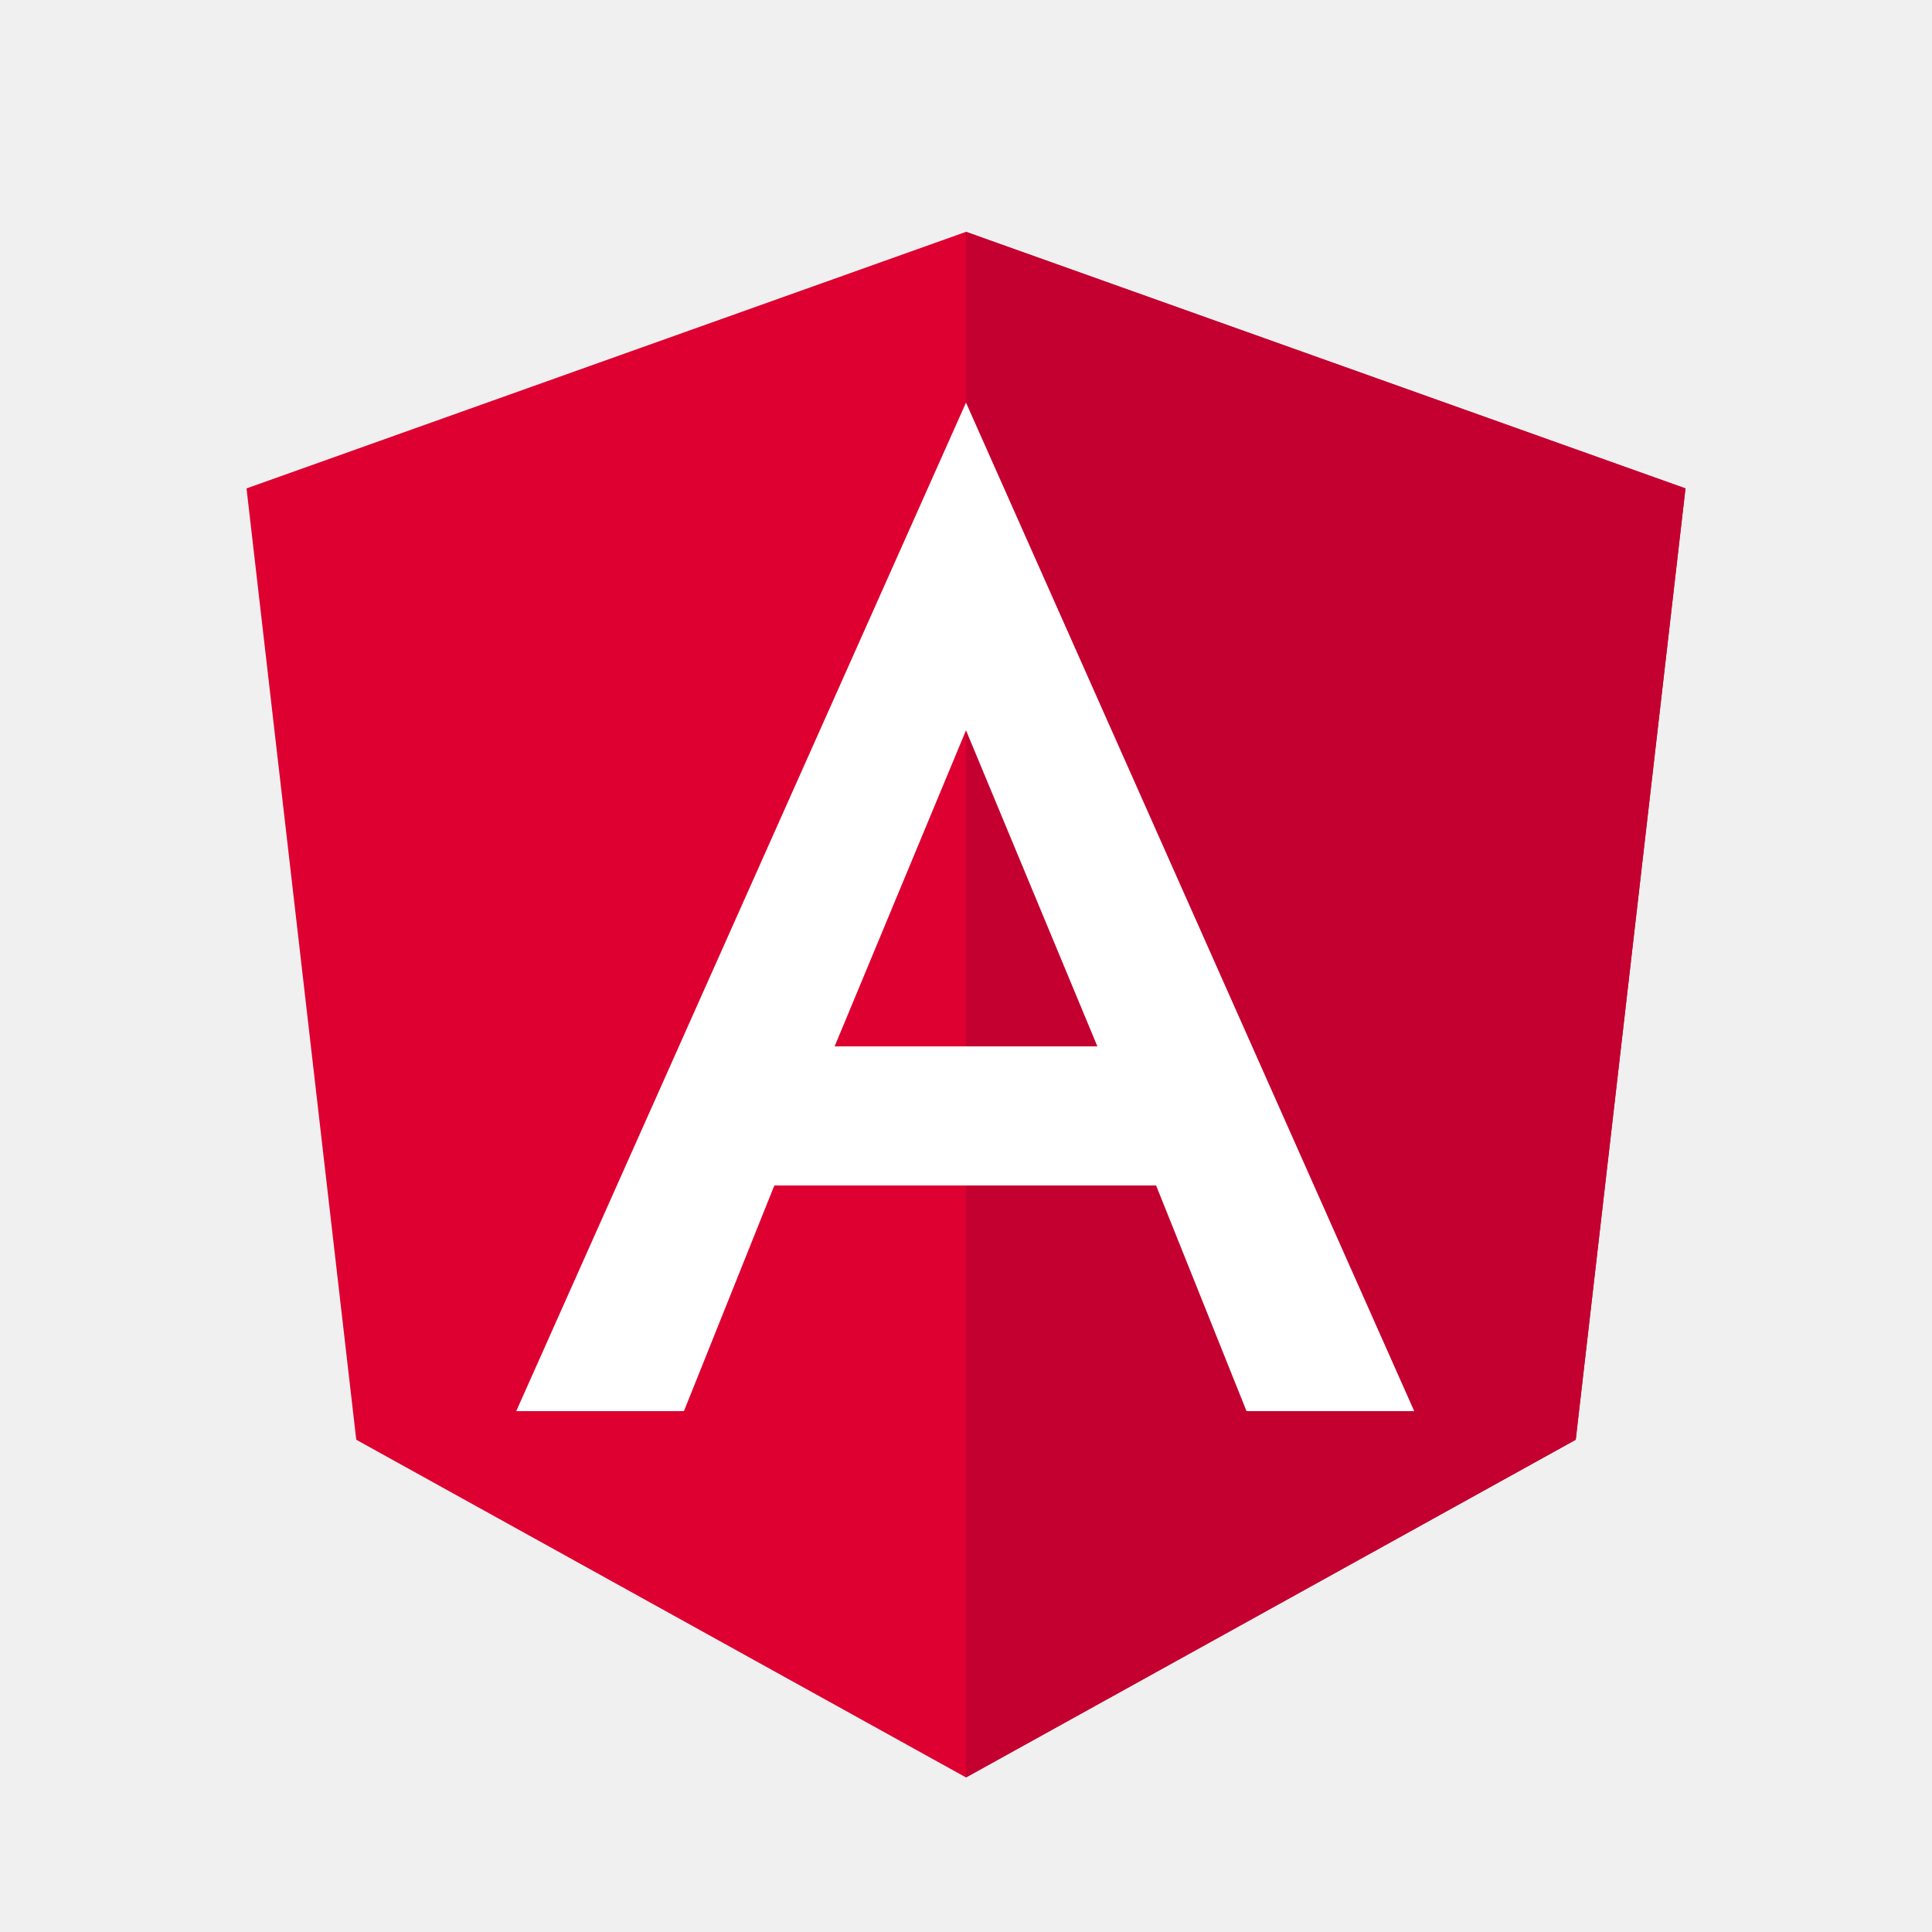
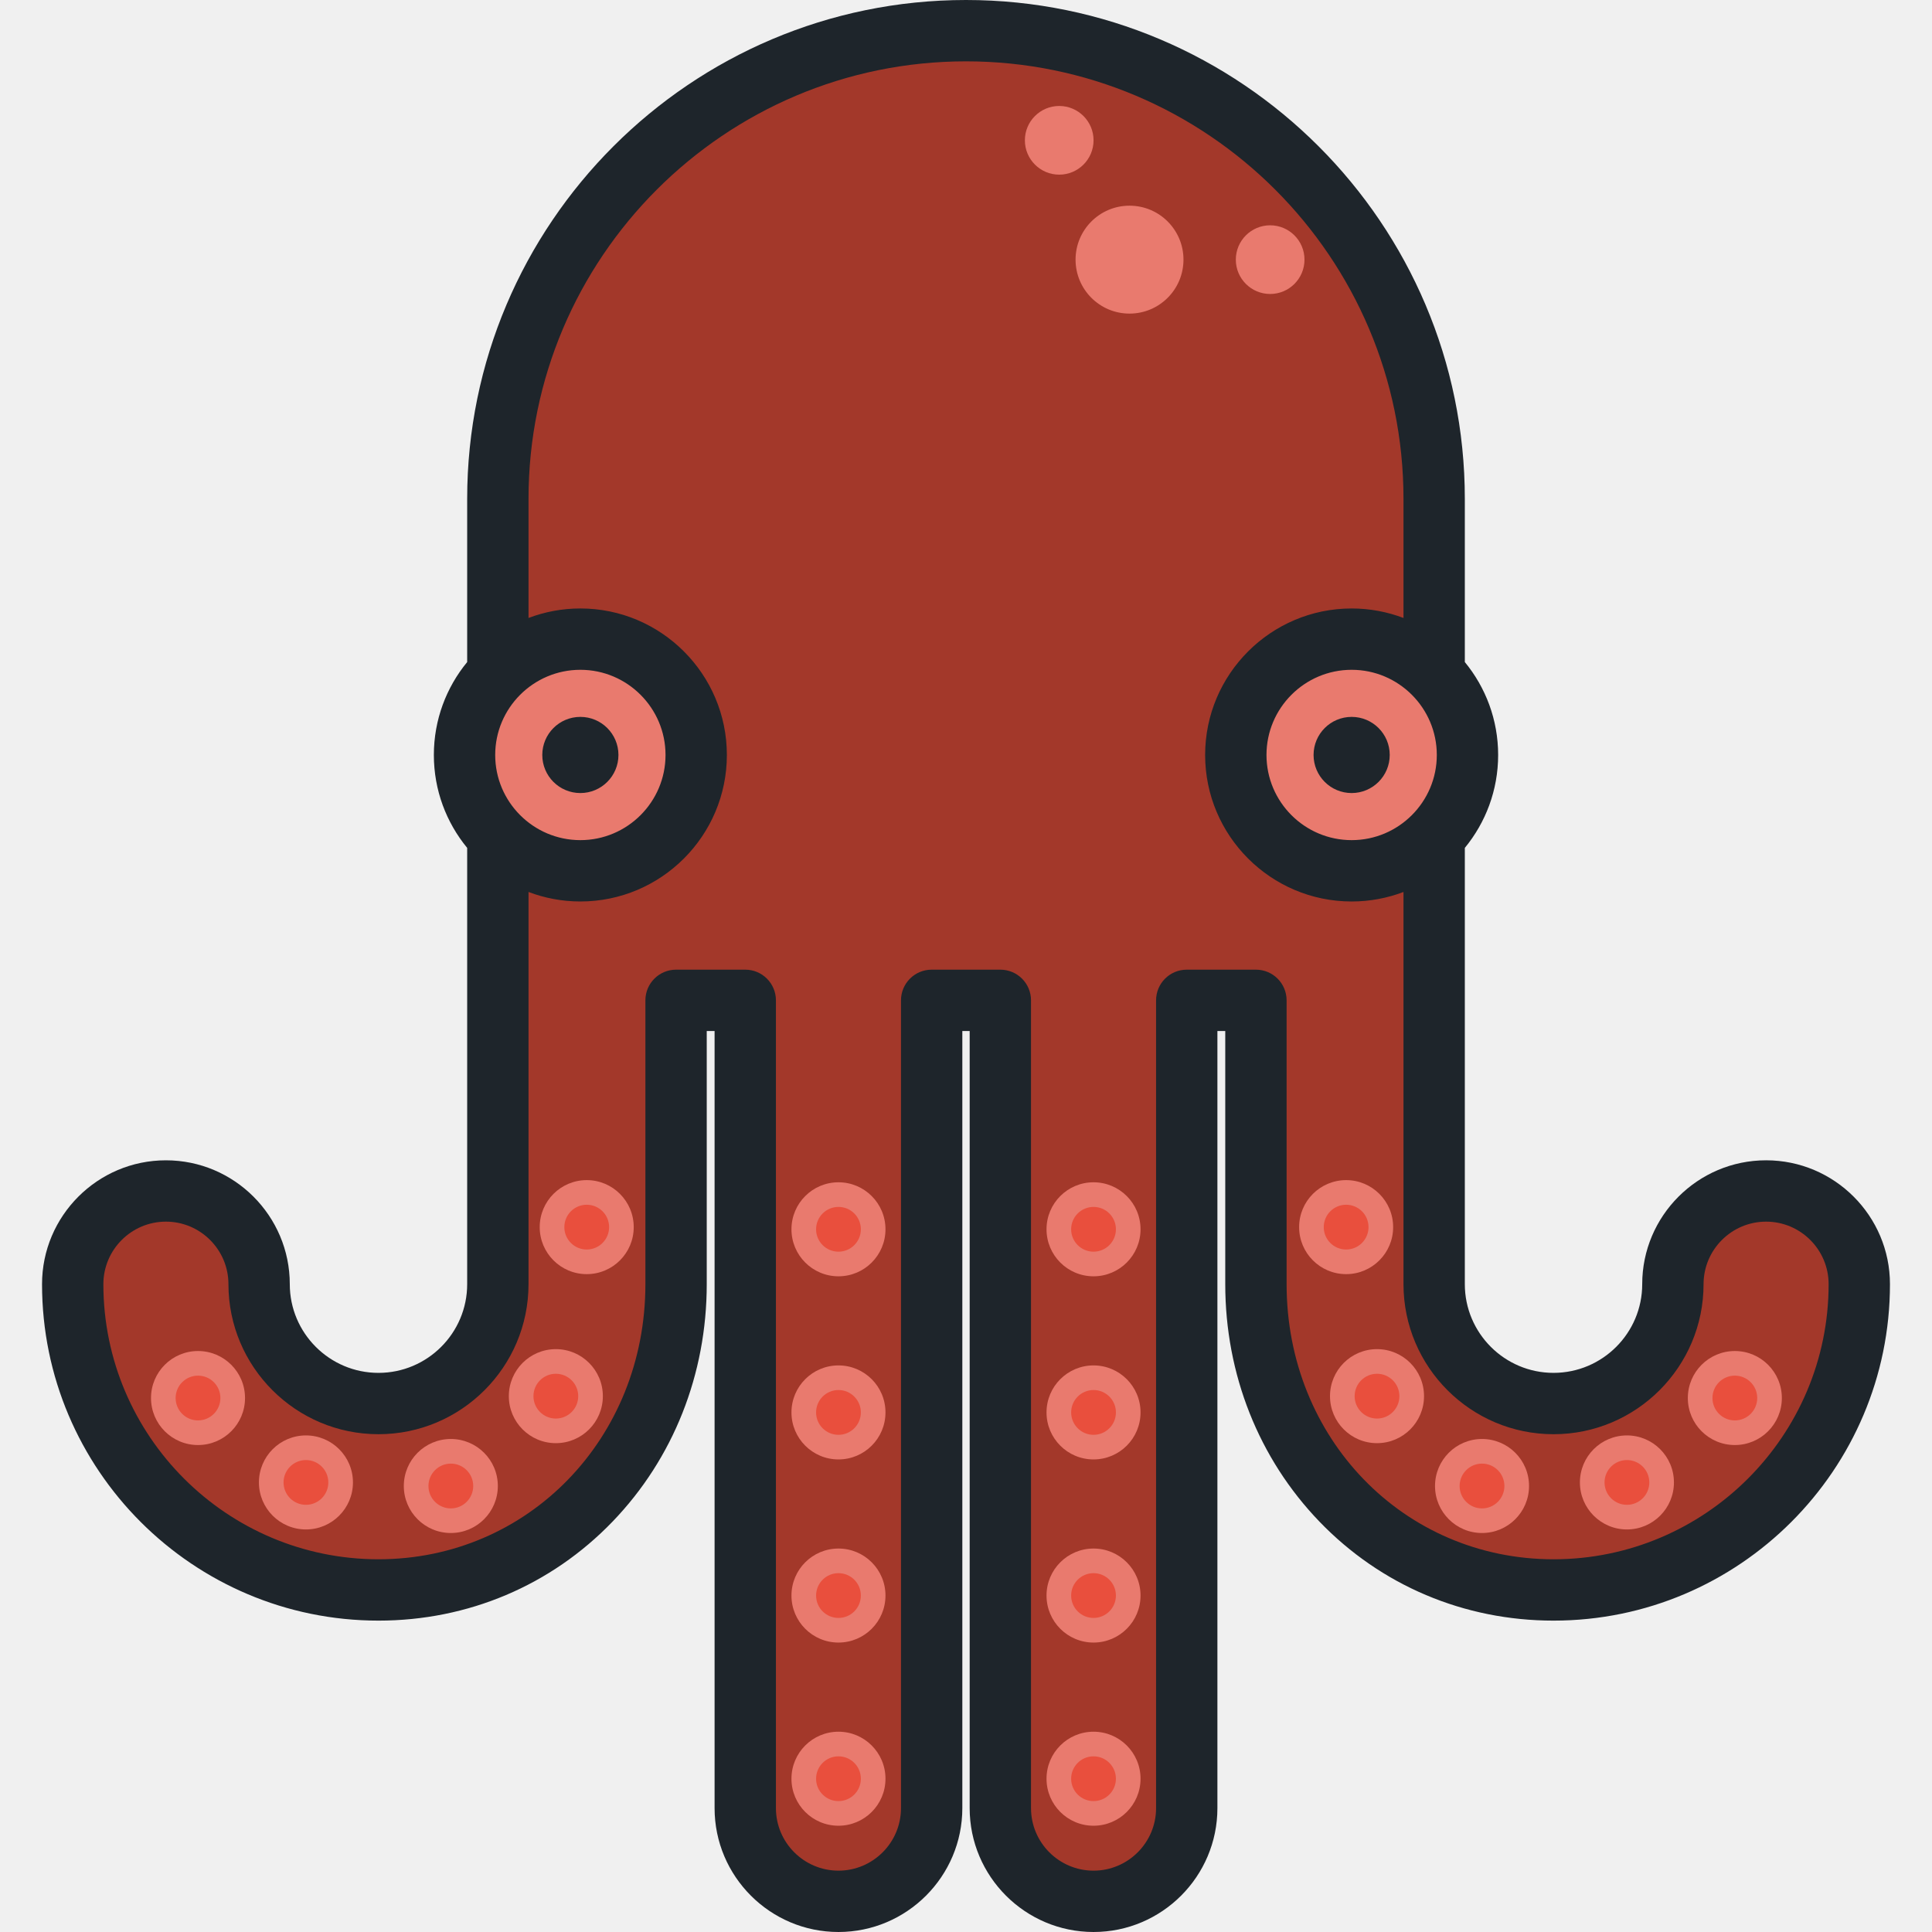
- <svg xmlns="http://www.w3.org/2000/svg" version="1.1" id="Layer_1" x="0px" y="0px" viewBox="0 0 250 250" style="enable-background:new 0 0 250 250;" xml:space="preserve">
-   <style type="text/css">
- 	.st0{fill:#DD0031;}
- 	.st1{fill:#C3002F;}
- 	.st2{fill:#FFFFFF;}
- </style>
+ <svg xmlns="http://www.w3.org/2000/svg" version="1.1" id="Layer_1" x="0px" y="0px" viewBox="0 0 512 512" style="enable-background:new 0 0 512 512;" xml:space="preserve">
+   <path style="fill:#A3382A;" d="M468.032,315.621c-13.641,0-24.7,11.06-24.7,24.7c0,17.443-14.191,31.633-31.633,31.633  c-17.443,0-31.634-14.19-31.634-31.633V132.195C380.067,63.674,324.521,8.128,256.001,8.128S131.935,63.674,131.935,132.195v208.126  c0,17.443-14.191,31.633-31.634,31.633c-17.442,0-31.633-14.19-31.633-31.633c0-13.64-11.059-24.7-24.7-24.7s-24.7,11.06-24.7,24.7  c0,44.681,36.351,81.032,81.032,81.032s81.033-36.351,81.033-81.032V265.1h16.167v214.072c0,13.643,11.059,24.7,24.7,24.7  s24.699-11.056,24.699-24.7V265.099h18.201v214.072c0,13.643,11.058,24.7,24.699,24.7s24.699-11.056,24.699-24.7V265.099h16.169  v75.221c0,44.681,36.351,81.032,81.032,81.032s81.032-36.351,81.032-81.032C492.732,326.681,481.674,315.621,468.032,315.621z" />
  <g>
-     <polygon class="st0" points="125,30 125,30 125,30 31.9,63.2 46.1,186.3 125,230 125,230 125,230 203.9,186.3 218.1,63.2  " />
-     <polygon class="st1" points="125,30 125,52.2 125,52.1 125,153.4 125,153.4 125,230 125,230 203.9,186.3 218.1,63.2 125,30  " />
-     <path class="st2" d="M125,52.1L66.8,182.6h0h21.7h0l11.7-29.2h49.4l11.7,29.2h0h21.7h0L125,52.1L125,52.1L125,52.1L125,52.1   L125,52.1z M142,135.4H108l17-40.9L142,135.4z" />
+     <circle style="fill:#E97A6E;" cx="153.797" cy="200.072" r="30.697" />
+     <circle style="fill:#E97A6E;" cx="358.203" cy="200.072" r="30.697" />
+     <circle style="fill:#E97A6E;" cx="299.334" cy="68.808" r="14.3" />
+     <circle style="fill:#E97A6E;" cx="336.604" cy="68.808" r="9.099" />
+     <circle style="fill:#E97A6E;" cx="280.704" cy="37.184" r="9.1" />
  </g>
+   <path style="fill:#1E252B;" d="M468.032,307.492c-18.102,0-32.828,14.727-32.828,32.828c0,12.961-10.544,23.504-23.504,23.504  c-12.961,0-23.506-10.544-23.506-23.504V224.699c5.514-6.706,8.83-15.285,8.83-24.624c0-9.34-3.316-17.919-8.83-24.625v-43.256  C388.195,59.303,328.893,0,256.001,0S123.807,59.303,123.807,132.195v43.256c-5.514,6.706-8.83,15.285-8.83,24.625  c0,9.339,3.316,17.918,8.83,24.624v115.622c0,12.961-10.544,23.504-23.506,23.504c-12.961,0-23.504-10.544-23.504-23.504  c0-18.101-14.726-32.828-32.828-32.828s-32.828,14.727-32.828,32.828c0,49.163,39.997,89.16,89.16,89.16  c23.706,0,45.74-9.322,62.043-26.251c16.089-16.707,24.95-39.049,24.95-62.911v-67.093h2.079v205.944  c0,18.101,14.726,32.828,32.828,32.828c18.101,0,32.827-14.727,32.827-32.828V273.227h1.944v205.944  c0,18.101,14.726,32.828,32.827,32.828s32.827-14.727,32.827-32.828V273.227h2.08v67.093c0,23.862,8.861,46.204,24.95,62.911  c16.303,16.927,38.337,26.251,62.043,26.251c49.163,0,89.16-39.997,89.16-89.16C500.86,322.22,486.134,307.492,468.032,307.492z   M380.769,200.075c0,12.445-10.124,22.569-22.569,22.569c-12.445,0-22.569-10.124-22.569-22.569s10.124-22.57,22.569-22.57  C370.645,177.505,380.769,187.63,380.769,200.075z M153.802,177.505c12.445,0,22.569,10.126,22.569,22.57  s-10.124,22.569-22.569,22.569s-22.569-10.124-22.569-22.569S141.357,177.505,153.802,177.505z M411.7,413.226  c-39.665,0-70.737-32.024-70.737-72.904V265.1c0-4.49-3.639-8.128-8.128-8.128h-18.336c-4.489,0-8.128,3.638-8.128,8.128v214.072  c0,9.138-7.434,16.572-16.571,16.572s-16.571-7.433-16.571-16.572V265.099c0-4.49-3.639-8.128-8.128-8.128h-18.201  c-4.489,0-8.128,3.638-8.128,8.128v214.072c0,9.138-7.433,16.572-16.571,16.572c-9.138,0-16.572-7.433-16.572-16.572V265.099  c0-4.49-3.639-8.128-8.128-8.128h-18.335c-4.489,0-8.128,3.638-8.128,8.128v75.221c0,40.881-31.071,72.904-70.738,72.904  c-40.2,0-72.904-32.706-72.904-72.904c0-9.138,7.433-16.572,16.572-16.572s16.572,7.434,16.572,16.572  c0,21.923,17.836,39.761,39.761,39.761s39.762-17.836,39.762-39.761V236.382c4.274,1.622,8.902,2.519,13.739,2.519  c21.408,0,38.825-17.417,38.825-38.825c0-21.41-17.417-38.827-38.825-38.827c-4.836,0-9.464,0.896-13.739,2.519v-31.573  c0-63.928,52.009-115.938,115.938-115.938s115.938,52.009,115.938,115.939v31.573c-4.274-1.622-8.902-2.519-13.739-2.519  c-21.408,0-38.826,17.417-38.826,38.827c0,21.408,17.417,38.825,38.826,38.825c4.836,0,9.464-0.896,13.739-2.519v103.938  c0,21.923,17.836,39.761,39.761,39.761c21.924,0,39.761-17.836,39.761-39.761c0-9.138,7.433-16.572,16.572-16.572  s16.572,7.433,16.572,16.572C484.604,380.52,451.899,413.226,411.7,413.226z M348.109,200.075c0,5.572,4.518,10.092,10.092,10.092  c5.573,0,10.091-4.52,10.091-10.092c0-5.574-4.518-10.093-10.091-10.093C352.627,189.982,348.109,194.502,348.109,200.075z   M153.802,210.167c5.574,0,10.092-4.52,10.092-10.092c0-5.574-4.518-10.093-10.092-10.093c-5.573,0-10.091,4.52-10.091,10.093  C143.711,205.647,148.228,210.167,153.802,210.167z" />
+   <circle style="fill:#E97A6E;" cx="52.476" cy="370.492" r="12.458" />
+   <circle style="fill:#E94F3D;" cx="52.476" cy="370.492" r="5.932" />
+   <circle style="fill:#E97A6E;" cx="81.077" cy="392.861" r="12.459" />
+   <circle style="fill:#E94F3D;" cx="81.077" cy="392.861" r="5.932" />
+   <circle style="fill:#E97A6E;" cx="119.474" cy="393.804" r="12.458" />
+   <path style="fill:#E94F3D;" d="M125.409,393.809c0-3.278-2.656-5.936-5.932-5.936s-5.932,2.656-5.932,5.936  c0,3.274,2.656,5.934,5.932,5.934C122.754,399.742,125.409,397.083,125.409,393.809z" />
+   <circle style="fill:#E97A6E;" cx="147.305" cy="369.994" r="12.459" />
+   <path style="fill:#E94F3D;" d="M153.235,369.999c0-3.279-2.656-5.936-5.932-5.936s-5.932,2.655-5.932,5.936  c0,3.274,2.656,5.932,5.932,5.932S153.235,373.274,153.235,369.999z" />
+   <circle style="fill:#E97A6E;" cx="155.487" cy="325.202" r="12.458" />
+   <circle style="fill:#E94F3D;" cx="155.487" cy="325.202" r="5.932" />
+   <circle style="fill:#E97A6E;" cx="459.751" cy="370.492" r="12.458" />
+   <circle style="fill:#E94F3D;" cx="459.751" cy="370.492" r="5.932" />
+   <circle style="fill:#E97A6E;" cx="431.151" cy="392.861" r="12.459" />
+   <circle style="fill:#E94F3D;" cx="431.151" cy="392.861" r="5.932" />
+   <circle style="fill:#E97A6E;" cx="392.753" cy="393.804" r="12.458" />
+   <path style="fill:#E94F3D;" d="M386.817,393.809c0-3.278,2.656-5.936,5.932-5.936c3.276,0,5.932,2.656,5.932,5.936  c0,3.274-2.656,5.934-5.932,5.934C389.473,399.742,386.817,397.083,386.817,393.809z" />
+   <circle style="fill:#E97A6E;" cx="364.923" cy="369.994" r="12.459" />
+   <path style="fill:#E94F3D;" d="M358.991,369.999c0-3.279,2.656-5.936,5.932-5.936c3.276,0,5.932,2.655,5.932,5.936  c0,3.274-2.656,5.932-5.932,5.932C361.648,375.931,358.991,373.274,358.991,369.999z" />
+   <circle style="fill:#E97A6E;" cx="356.74" cy="325.202" r="12.458" />
+   <circle style="fill:#E94F3D;" cx="356.74" cy="325.202" r="5.932" />
+   <circle style="fill:#E97A6E;" cx="222.203" cy="325.776" r="12.458" />
+   <circle style="fill:#E94F3D;" cx="222.203" cy="325.776" r="5.932" />
+   <circle style="fill:#E97A6E;" cx="222.203" cy="374.307" r="12.458" />
+   <path style="fill:#E94F3D;" d="M228.134,374.309c0-3.278-2.656-5.936-5.932-5.936c-3.277,0-5.932,2.656-5.932,5.936  c0,3.274,2.655,5.934,5.932,5.934C225.478,380.242,228.134,377.583,228.134,374.309z" />
+   <circle style="fill:#E97A6E;" cx="222.203" cy="422.837" r="12.458" />
+   <circle style="fill:#E94F3D;" cx="222.203" cy="422.837" r="5.932" />
+   <circle style="fill:#E97A6E;" cx="222.203" cy="471.379" r="12.458" />
+   <circle style="fill:#E94F3D;" cx="222.203" cy="471.379" r="5.932" />
+   <circle style="fill:#E97A6E;" cx="289.797" cy="325.776" r="12.458" />
+   <circle style="fill:#E94F3D;" cx="289.797" cy="325.776" r="5.932" />
+   <circle style="fill:#E97A6E;" cx="289.797" cy="374.307" r="12.458" />
+   <path style="fill:#E94F3D;" d="M283.867,374.309c0-3.278,2.656-5.936,5.932-5.936c3.277,0,5.932,2.656,5.932,5.936  c0,3.274-2.655,5.934-5.932,5.934C286.523,380.242,283.867,377.583,283.867,374.309z" />
+   <circle style="fill:#E97A6E;" cx="289.797" cy="422.837" r="12.458" />
+   <circle style="fill:#E94F3D;" cx="289.797" cy="422.837" r="5.932" />
+   <circle style="fill:#E97A6E;" cx="289.797" cy="471.379" r="12.458" />
+   <circle style="fill:#E94F3D;" cx="289.797" cy="471.379" r="5.932" />
+   <g>
+ </g>
+   <g>
+ </g>
+   <g>
+ </g>
+   <g>
+ </g>
+   <g>
+ </g>
+   <g>
+ </g>
+   <g>
+ </g>
+   <g>
+ </g>
+   <g>
+ </g>
+   <g>
+ </g>
+   <g>
+ </g>
+   <g>
+ </g>
+   <g>
+ </g>
+   <g>
+ </g>
+   <g>
+ </g>
</svg>
